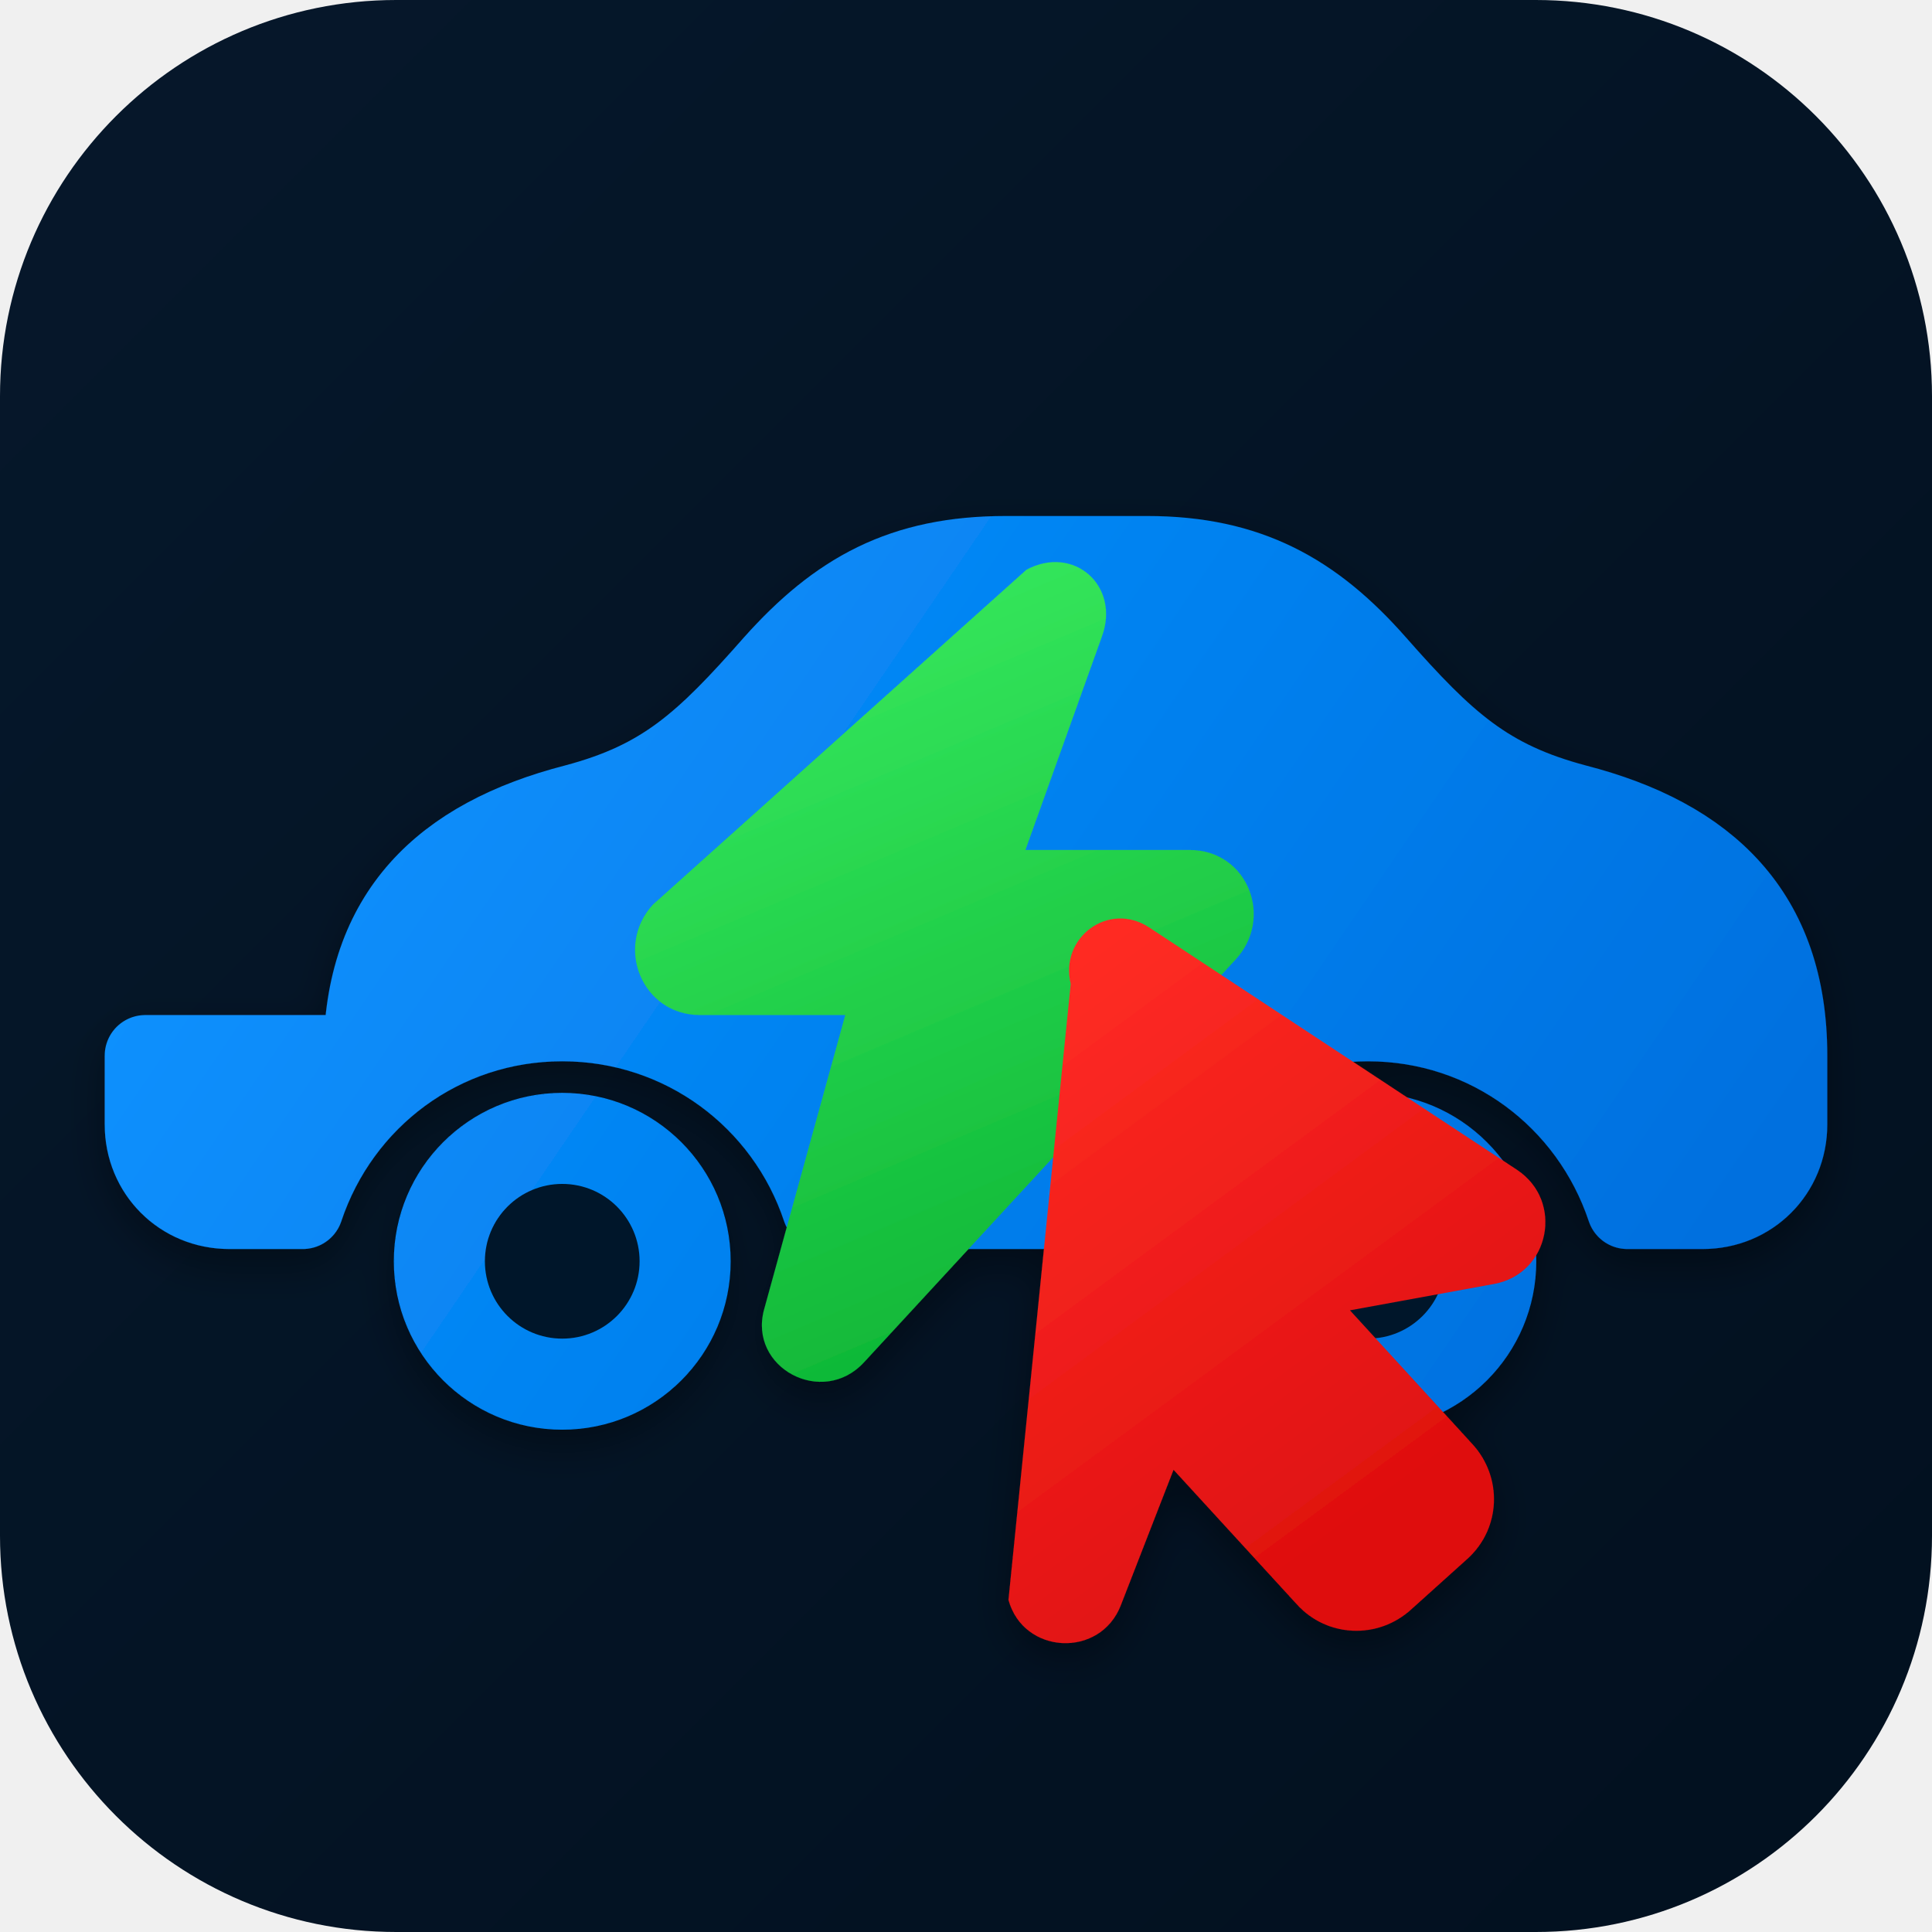
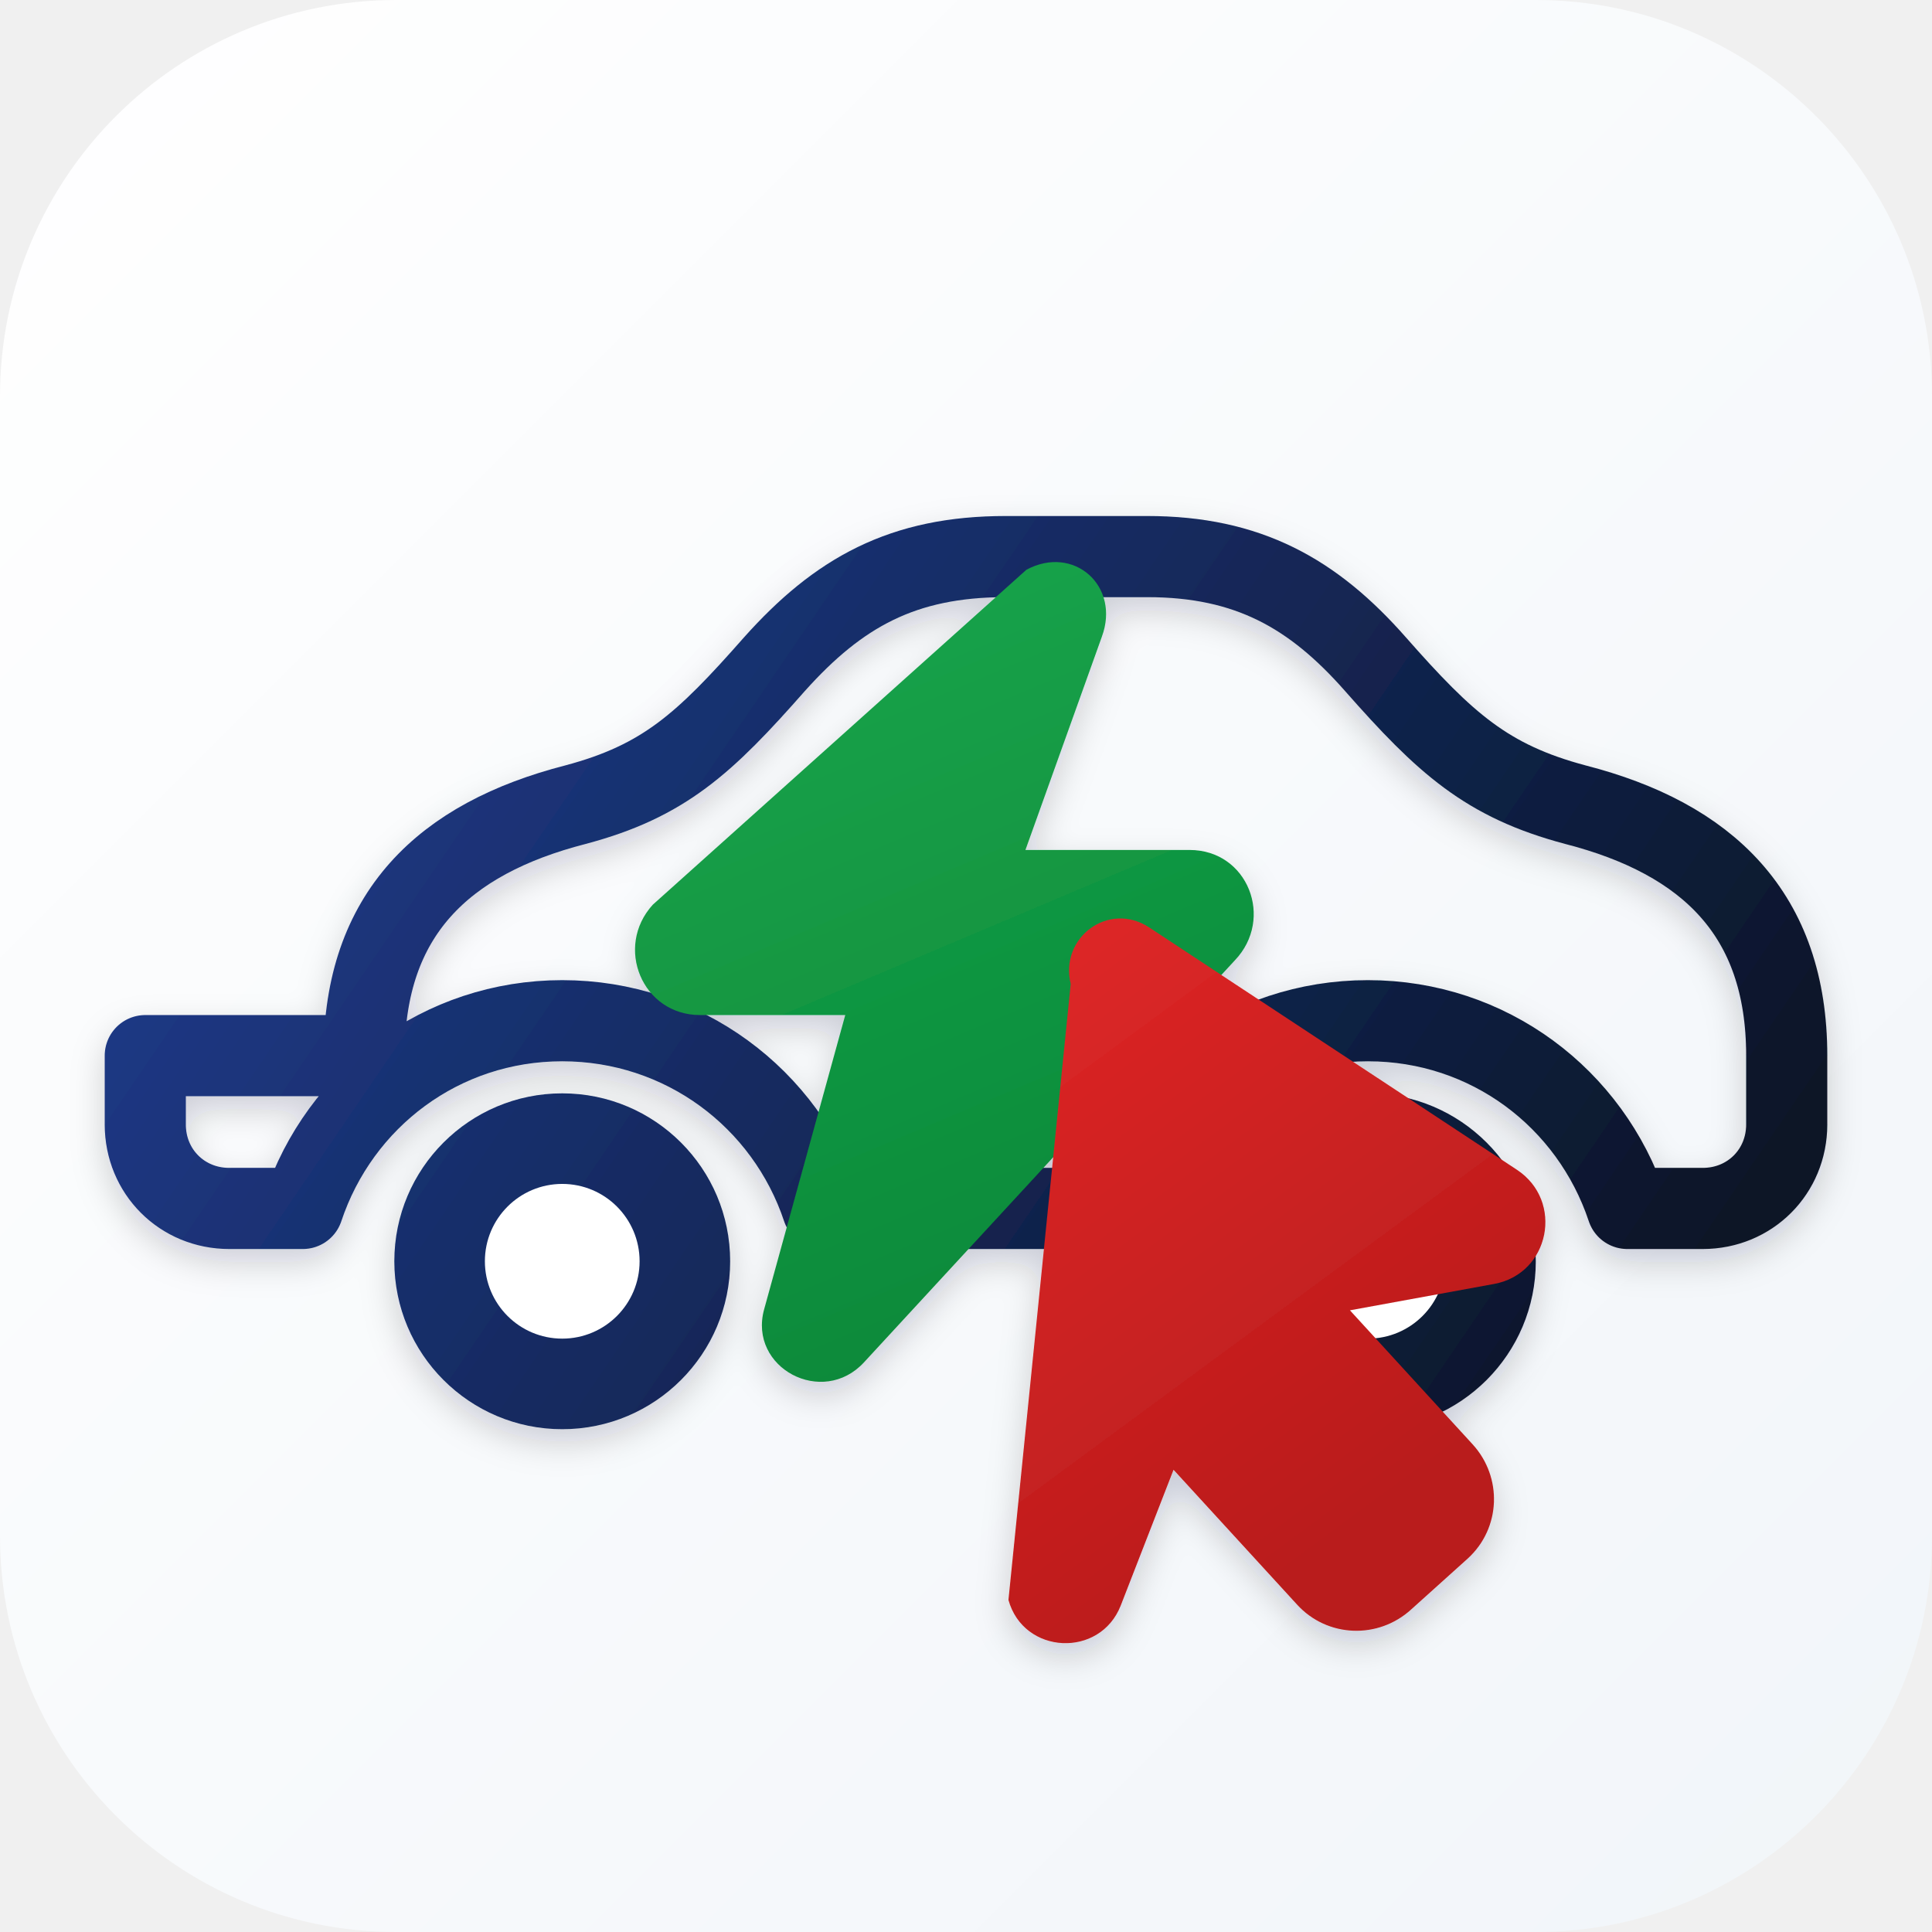
- <svg xmlns="http://www.w3.org/2000/svg" viewBox="0 0 2048 2048" role="img" aria-label="Planet Motors icon">
+ <svg xmlns="http://www.w3.org/2000/svg" viewBox="0 0 2048 2048" role="img" aria-label="Planet Motors icon (dark mode)">
  <defs>
-     <style>
-       .bg-fill { fill: url(#bgLight); }
-       .car-paint { fill: url(#carLight); stroke: url(#carLight); }
-       .wheel-hole { fill: #06182b; }
-       @media (prefers-color-scheme: dark) {
-         .bg-fill { fill: url(#bgDark); }
-         .car-paint { fill: url(#carDark); stroke: url(#carDark); }
-         .wheel-hole { fill: #ffffff; }
-       }
-     </style>
-     <linearGradient id="bgLight" x1="0" y1="0" x2="1" y2="1">
-       <stop offset="0" stop-color="#06182b" />
-       <stop offset="1" stop-color="#02101f" />
-     </linearGradient>
-     <linearGradient id="bgDark" x1="0" y1="0" x2="1" y2="1">
+     <linearGradient id="bg" x1="0" y1="0" x2="1" y2="1">
      <stop offset="0" stop-color="#ffffff" />
      <stop offset="1" stop-color="#f1f5f9" />
    </linearGradient>
-     <linearGradient id="carLight" x1="350" y1="560" x2="1700" y2="1480" gradientUnits="userSpaceOnUse">
-       <stop offset="0" stop-color="#0a92ff" />
-       <stop offset="1" stop-color="#0070df" />
-     </linearGradient>
-     <linearGradient id="carDark" x1="350" y1="560" x2="1700" y2="1480" gradientUnits="userSpaceOnUse">
+     <linearGradient id="navy" x1="350" y1="560" x2="1700" y2="1480" gradientUnits="userSpaceOnUse">
      <stop offset="0" stop-color="#1e3a8a" />
      <stop offset="1" stop-color="#0a1628" />
    </linearGradient>
    <linearGradient id="green" x1="870" y1="640" x2="1170" y2="1350" gradientUnits="userSpaceOnUse">
-       <stop offset="0" stop-color="#36e85d" />
-       <stop offset="1" stop-color="#10b838" />
+       <stop offset="0" stop-color="#16a34a" />
+       <stop offset="1" stop-color="#0d8a3a" />
    </linearGradient>
    <linearGradient id="red" x1="1110" y1="1040" x2="1500" y2="1570" gradientUnits="userSpaceOnUse">
-       <stop offset="0" stop-color="#ff2c24" />
-       <stop offset="1" stop-color="#df1010" />
+       <stop offset="0" stop-color="#dc2626" />
+       <stop offset="1" stop-color="#b91c1c" />
    </linearGradient>
    <filter id="softShadow" x="-20%" y="-20%" width="140%" height="140%">
-       <feDropShadow dx="0" dy="18" stdDeviation="22" flood-color="#000000" flood-opacity="0.35" />
+       <feDropShadow dx="0" dy="14" stdDeviation="18" flood-color="#0a1628" flood-opacity="0.18" />
    </filter>
  </defs>
-   <rect class="bg-fill" width="2048" height="2048" rx="420" />
+   <rect width="2048" height="2048" rx="420" fill="url(#bg)" />
  <g filter="url(#softShadow)">
-     <path d="M386 1119              C386 969 470 889 610 853              C704 828 747 788 821 704              C889 628 957 590 1066 590              L1216 590              C1323 590 1392 629 1458 704              C1532 788 1576 828 1670 853              C1810 889 1894 969 1894 1119              L1894 1192              C1894 1242 1855 1281 1805 1281              L1725 1281              C1686 1164 1578 1082 1450 1082              C1322 1082 1213 1164 1174 1281              L872 1281              C833 1164 724 1082 596 1082              C468 1082 360 1164 321 1281              L243 1281              C193 1281 154 1242 154 1192              L154 1119Z" class="car-paint" fill="none" stroke-width="86" stroke-linecap="round" stroke-linejoin="round" />
-     <circle class="car-paint" cx="596" cy="1337" r="178" />
-     <circle class="wheel-hole" cx="596" cy="1337" r="82" />
-     <circle class="car-paint" cx="1450" cy="1337" r="178" />
-     <circle class="wheel-hole" cx="1450" cy="1337" r="82" />
+     <path d="M386 1119              C386 969 470 889 610 853              C704 828 747 788 821 704              C889 628 957 590 1066 590              L1216 590              C1323 590 1392 629 1458 704              C1532 788 1576 828 1670 853              C1810 889 1894 969 1894 1119              L1894 1192              C1894 1242 1855 1281 1805 1281              L1725 1281              C1686 1164 1578 1082 1450 1082              C1322 1082 1213 1164 1174 1281              L872 1281              C833 1164 724 1082 596 1082              C468 1082 360 1164 321 1281              L243 1281              C193 1281 154 1242 154 1192              L154 1119Z" fill="none" stroke="url(#navy)" stroke-width="86" stroke-linecap="round" stroke-linejoin="round" />
+     <circle cx="596" cy="1337" r="178" fill="url(#navy)" />
+     <circle cx="596" cy="1337" r="82" fill="#ffffff" />
+     <circle cx="1450" cy="1337" r="178" fill="url(#navy)" />
+     <circle cx="1450" cy="1337" r="82" fill="#ffffff" />
    <path d="M1088 604              C1138 577 1188 621 1168 675              L1087 901              L1261 901              C1323 901 1351 974 1309 1018              L916 1444              C872 1492 793 1450 810 1388              L896 1076              L742 1076              C681 1076 651 1004 692 959Z" fill="url(#green)" />
    <path d="M1135 1043              C1123 994 1175 955 1218 983              L1608 1240              C1658 1273 1643 1350 1584 1361              L1431 1389              L1561 1531              C1593 1566 1591 1620 1556 1652              L1496 1706              C1461 1738 1407 1736 1375 1701              L1244 1558              L1188 1702              C1166 1758 1085 1754 1069 1696Z" fill="url(#red)" />
  </g>
</svg>
